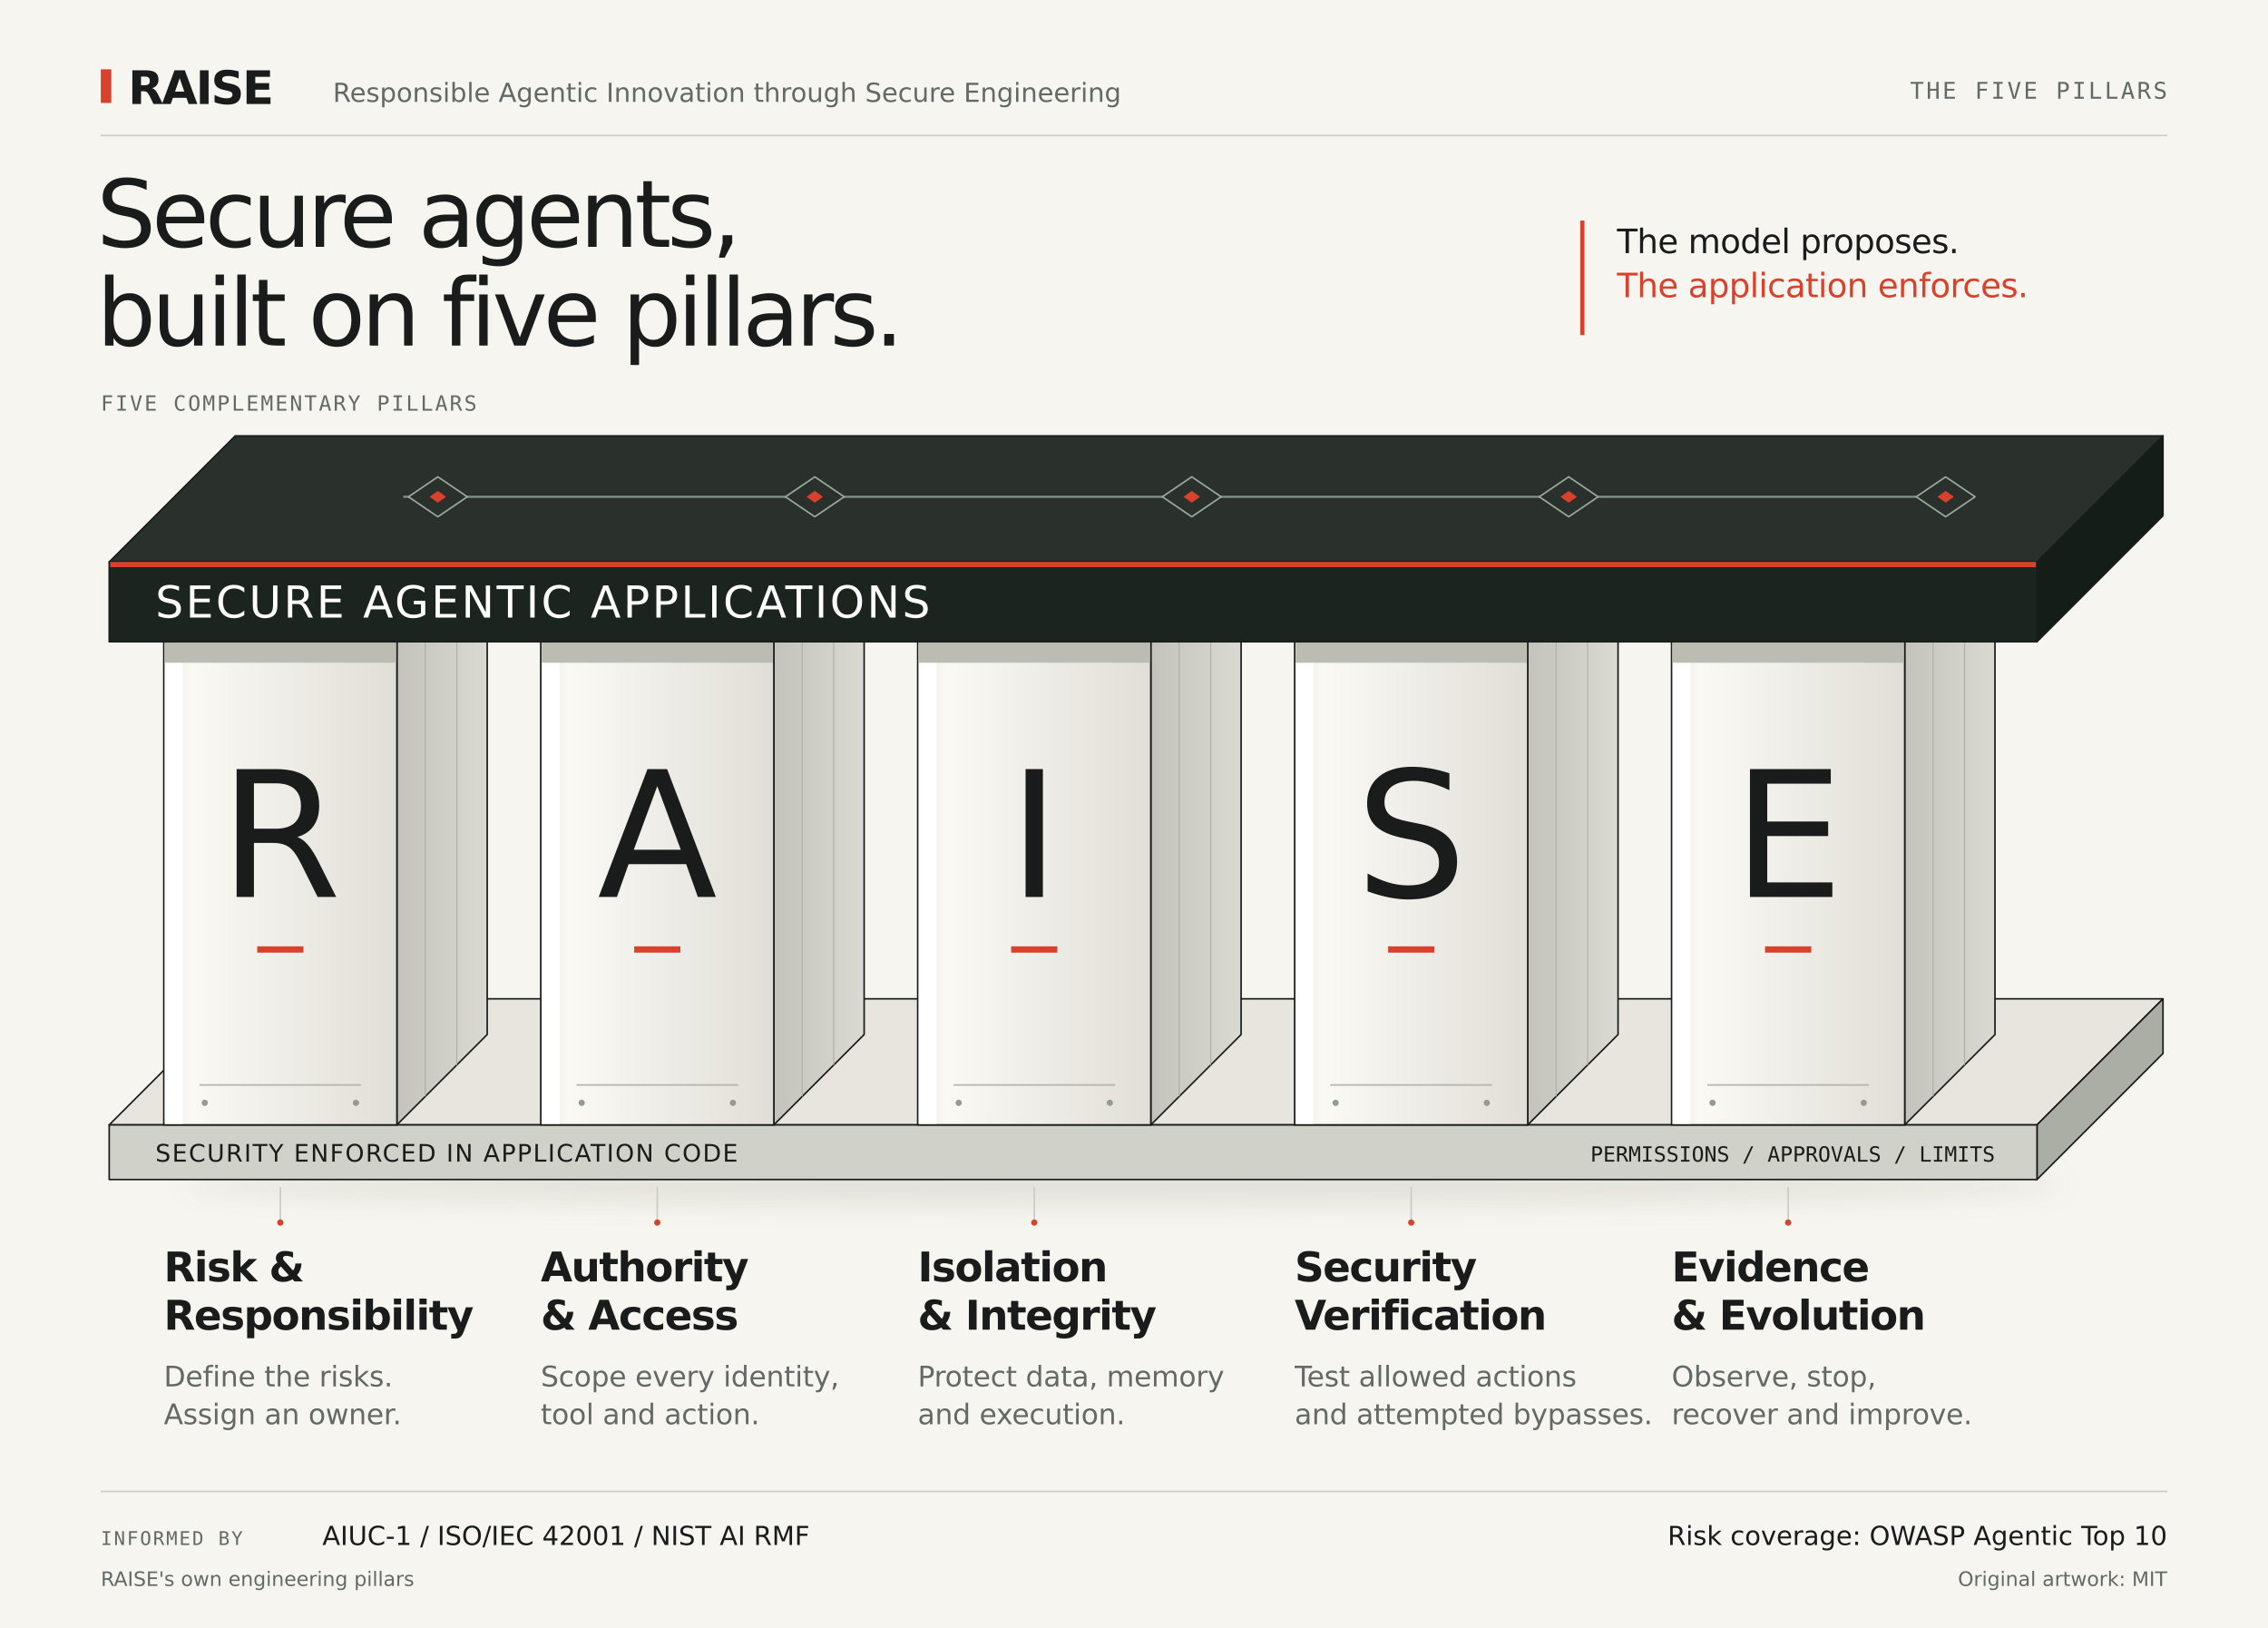
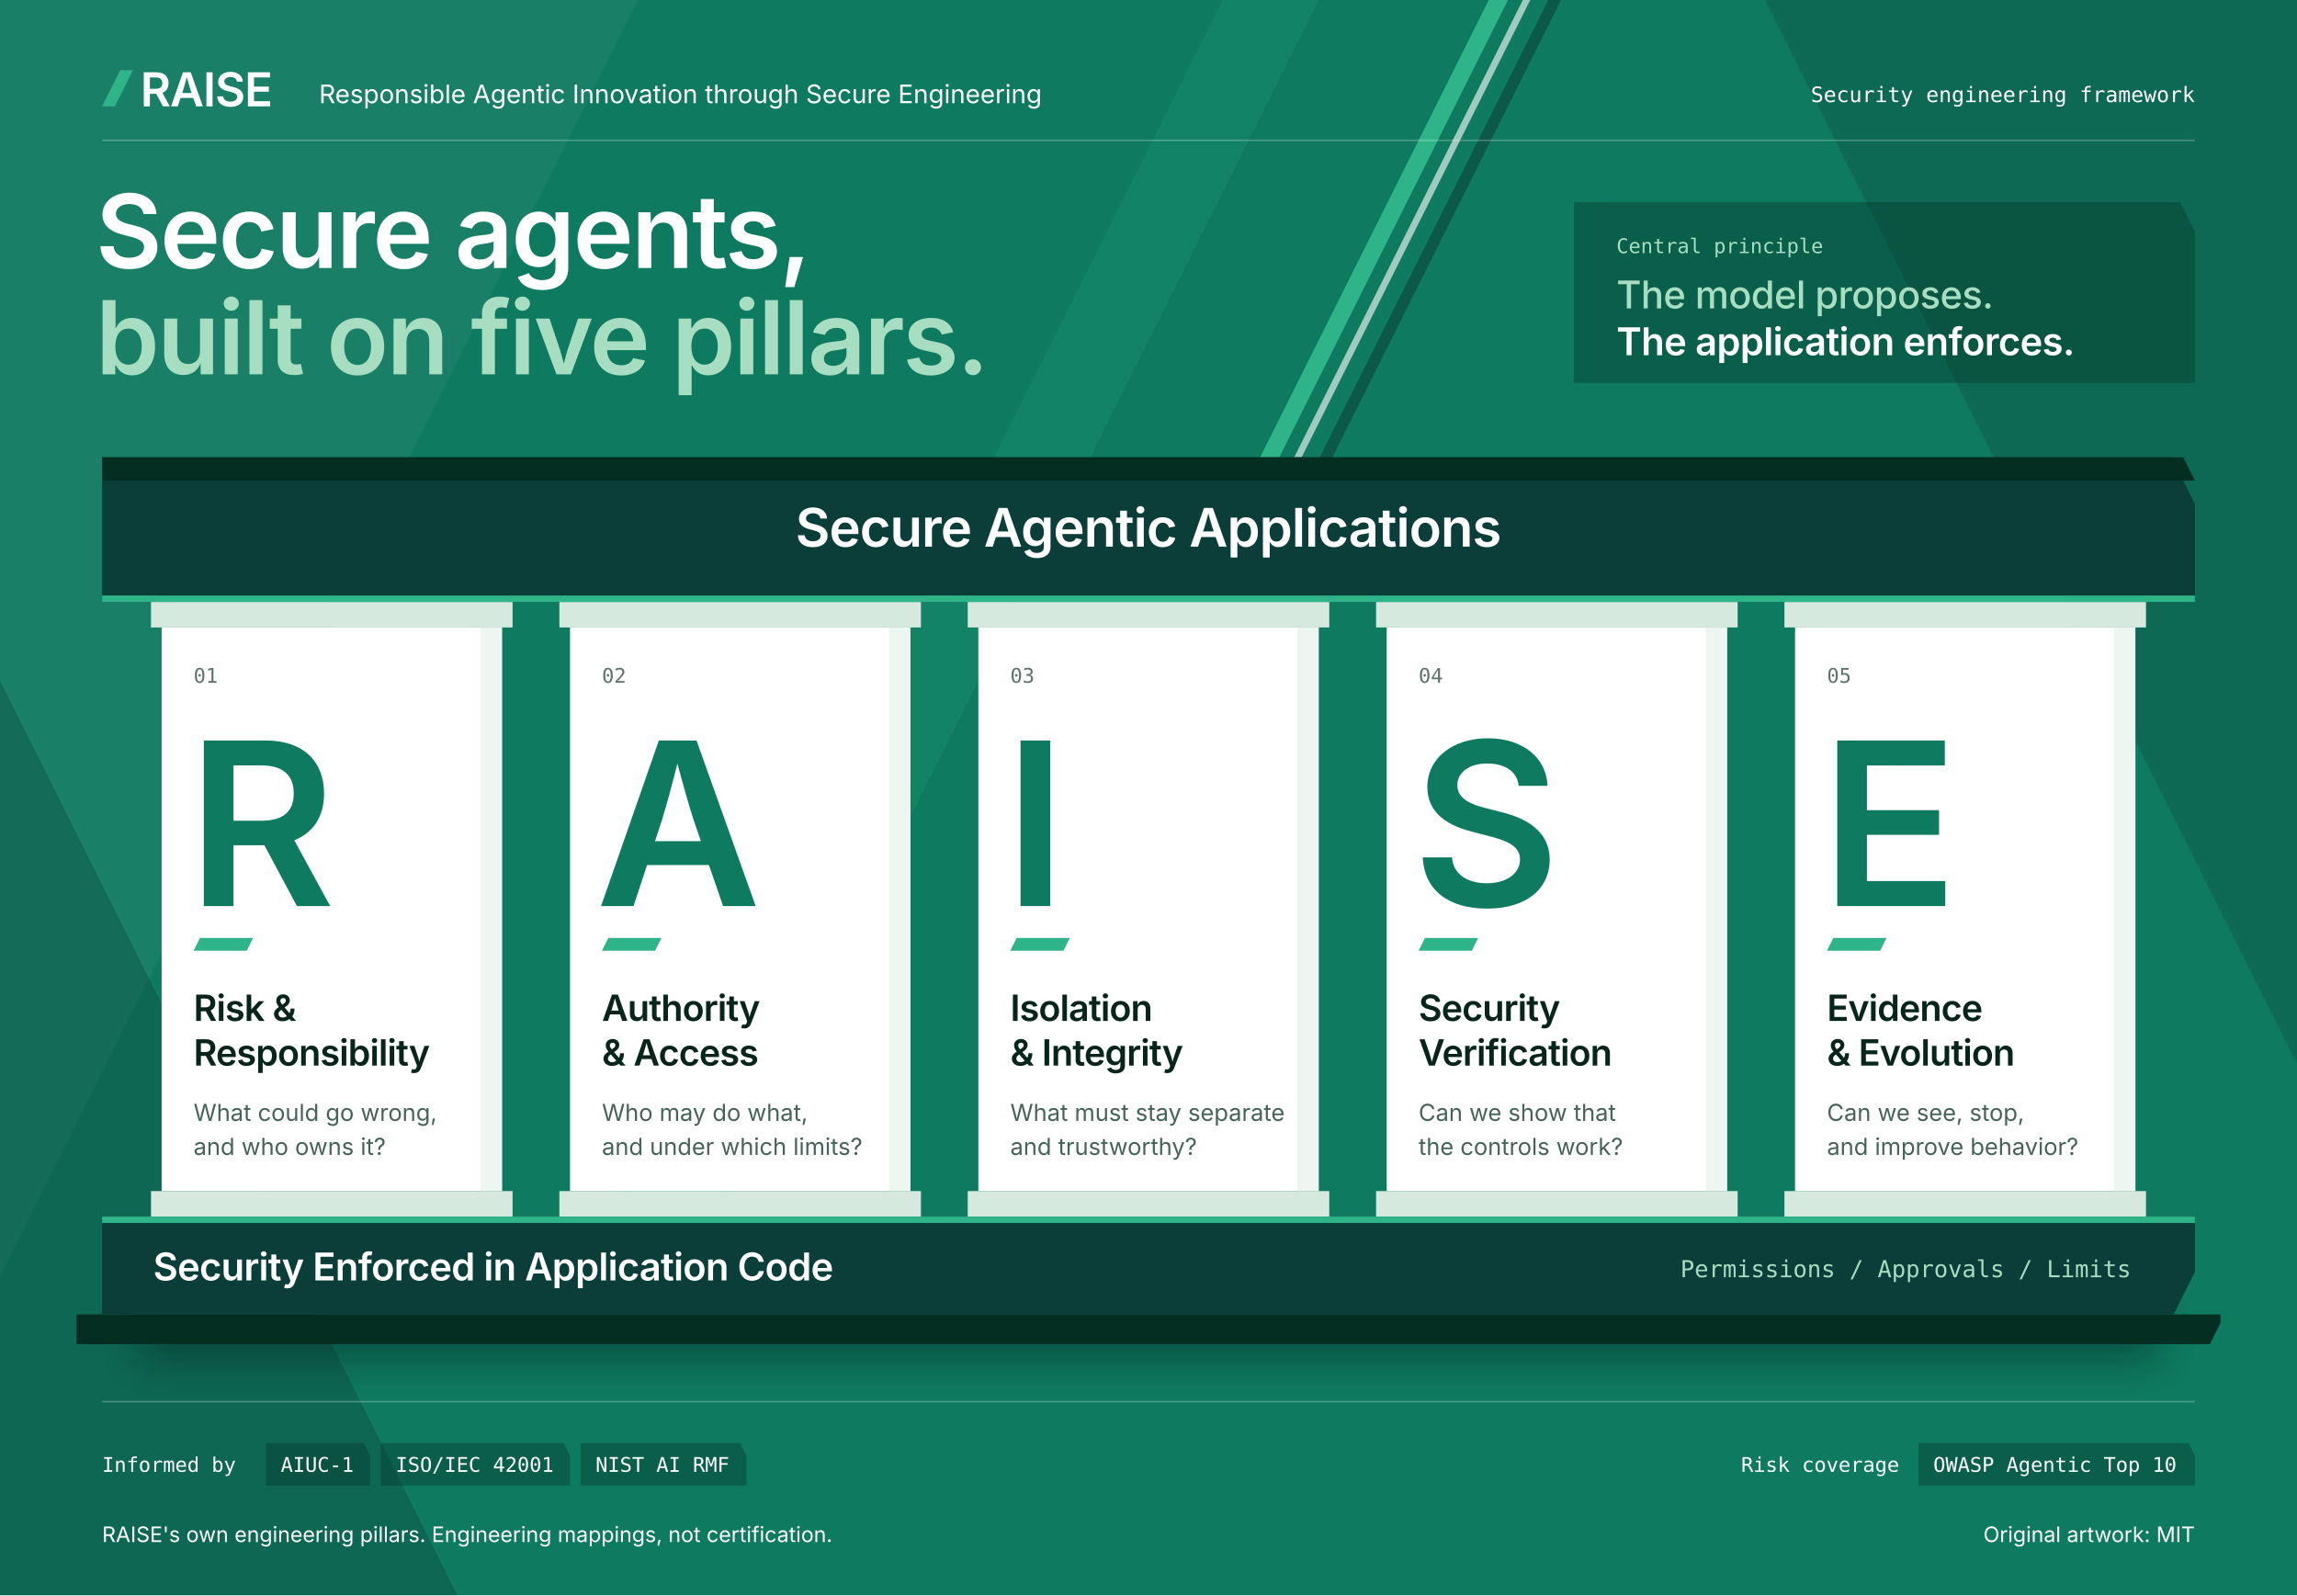
- <svg xmlns="http://www.w3.org/2000/svg" width="2160" height="1550" viewBox="0 0 2160 1550" role="img" aria-labelledby="title description">
+ <svg xmlns="http://www.w3.org/2000/svg" width="2160" height="1500" viewBox="0 0 2160 1500" role="img" aria-labelledby="title description">
  <defs>
-     <marker id="arrow" markerWidth="10" markerHeight="10" refX="8" refY="5" orient="auto">
-       <path d="M 1 1 L 8 5 L 1 9" fill="none" stroke="#191C1B" stroke-width="1.25" />
-     </marker>
-     <linearGradient id="pillarFace" x1="0" y1="0" x2="1" y2="0">
-       <stop offset="0" stop-color="#EAE8E2" />
-       <stop offset="0.12" stop-color="#FAF9F4" />
-       <stop offset="1" stop-color="#E1DED7" />
-     </linearGradient>
-     <linearGradient id="pillarSide" x1="0" y1="0" x2="1" y2="0">
-       <stop offset="0" stop-color="#C3C3BB" />
-       <stop offset="1" stop-color="#DADAD3" />
-     </linearGradient>
-     <filter id="shadow" x="-10%" y="-100%" width="120%" height="300%">
-       <feGaussianBlur stdDeviation="13" />
+     <filter id="plate" x="-5%" y="-100%" width="110%" height="300%">
+       <feGaussianBlur stdDeviation="18" />
    </filter>
  </defs>
-   <rect width="2160" height="1550" fill="#F7F5EF" />
-   <g font-family="Geist, DejaVu Sans, sans-serif">
-     <rect x="96" y="66" width="10" height="32" fill="#D8422C" />
-     <text x="122" y="99" font-size="44" font-weight="600" fill="#191C1B" letter-spacing="-1.8">RAISE</text>
-     <text x="317" y="97" font-size="25" font-weight="400" fill="#636964">Responsible Agentic Innovation through Secure Engineering</text>
-     <text x="2064" y="94" font-size="22" font-weight="400" fill="#636964" letter-spacing="2.2" text-anchor="end" font-family="DejaVu Sans Mono, monospace">THE FIVE PILLARS</text>
-     <path d="M 96 129 L 2064 129" fill="none" stroke="#C9CDC6" stroke-width="1.5" />
-     <text x="92" y="235" font-size="89" font-weight="500" fill="#191C1B" letter-spacing="-4">Secure agents,</text>
-     <text x="92" y="329" font-size="89" font-weight="500" fill="#191C1B" letter-spacing="-4">built on five pillars.</text>
-     <rect x="1505" y="210" width="4" height="109" fill="#D8422C" />
-     <text x="1540" y="241" font-size="32" font-weight="500" fill="#191C1B" letter-spacing="-0.5">The model proposes.</text>
-     <text x="1540" y="283" font-size="32" font-weight="500" fill="#D8422C" letter-spacing="-0.5">The application enforces.</text>
-     <text x="96" y="391" font-size="20" font-weight="400" fill="#636964" letter-spacing="1.8" font-family="DejaVu Sans Mono, monospace">FIVE COMPLEMENTARY PILLARS</text>
-     <ellipse cx="1070" cy="1128" rx="898" ry="17" fill="#2D352C" opacity="0.12" filter="url(#shadow)" />
-     <polygon points="104,1071 1940,1071 2060,951 224,951" fill="#E7E5DD" stroke="#191C1B" stroke-width="1.5" stroke-linejoin="round" />
-     <polygon points="1940,1071 2060,951 2060,1003 1940,1123" fill="#ABAEA5" stroke="#191C1B" stroke-width="1.5" stroke-linejoin="round" />
-     <polygon points="104,1071 1940,1071 1940,1123 104,1123" fill="#D0D1C8" stroke="#191C1B" stroke-width="1.5" stroke-linejoin="round" />
-     <text x="148" y="1106" font-size="23" font-weight="500" fill="#191C1B" letter-spacing="1.3">SECURITY ENFORCED IN APPLICATION CODE</text>
-     <text x="1900" y="1106" font-size="20" font-weight="400" fill="#191C1B" text-anchor="end" font-family="DejaVu Sans Mono, monospace">PERMISSIONS  /  APPROVALS  /  LIMITS</text>
-     <polygon points="378,611 464,525 464,985 378,1071" fill="url(#pillarSide)" stroke="#191C1B" stroke-width="1.5" stroke-linejoin="round" />
-     <rect x="156" y="611" width="222" height="460" fill="url(#pillarFace)" stroke="#191C1B" stroke-width="1.5" />
-     <rect x="157" y="611" width="17" height="459" fill="#FFFFFF" />
-     <rect x="157" y="611" width="220" height="20" fill="#BBBDB3" />
-     <path d="M 405 584 L 405 1044" fill="none" stroke="#AEAEA4" stroke-width="1" />
-     <path d="M 435 554 L 435 1014" fill="none" stroke="#AEAEA4" stroke-width="1" />
-     <text x="267.0" y="854" font-size="167" font-weight="500" fill="#191C1B" letter-spacing="-4" text-anchor="middle">R</text>
-     <rect x="245.0" y="901" width="44" height="6" fill="#D8422C" />
-     <path d="M 190 1033 L 344 1033" fill="none" stroke="#B4B5AA" stroke-width="1.5" />
-     <circle cx="195" cy="1050" r="3" fill="#949C8F" />
-     <circle cx="339" cy="1050" r="3" fill="#949C8F" />
-     <path d="M 267.0 1130 L 267.0 1162" fill="none" stroke="#C9CDC6" stroke-width="1.5" />
-     <circle cx="267.0" cy="1164" r="3" fill="#D8422C" />
-     <text x="156" y="1220" font-size="39" font-weight="600" fill="#191C1B" letter-spacing="-1.2">Risk &amp;</text>
-     <text x="156" y="1266" font-size="39" font-weight="600" fill="#191C1B" letter-spacing="-1.2">Responsibility</text>
-     <text x="156" y="1320" font-size="27" font-weight="400" fill="#636964" letter-spacing="-0.15">Define the risks.</text>
-     <text x="156" y="1356" font-size="27" font-weight="400" fill="#636964" letter-spacing="-0.15">Assign an owner.</text>
-     <polygon points="737,611 823,525 823,985 737,1071" fill="url(#pillarSide)" stroke="#191C1B" stroke-width="1.5" stroke-linejoin="round" />
-     <rect x="515" y="611" width="222" height="460" fill="url(#pillarFace)" stroke="#191C1B" stroke-width="1.5" />
-     <rect x="516" y="611" width="17" height="459" fill="#FFFFFF" />
-     <rect x="516" y="611" width="220" height="20" fill="#BBBDB3" />
-     <path d="M 764 584 L 764 1044" fill="none" stroke="#AEAEA4" stroke-width="1" />
-     <path d="M 794 554 L 794 1014" fill="none" stroke="#AEAEA4" stroke-width="1" />
-     <text x="626.0" y="854" font-size="167" font-weight="500" fill="#191C1B" letter-spacing="-4" text-anchor="middle">A</text>
-     <rect x="604.0" y="901" width="44" height="6" fill="#D8422C" />
-     <path d="M 549 1033 L 703 1033" fill="none" stroke="#B4B5AA" stroke-width="1.5" />
-     <circle cx="554" cy="1050" r="3" fill="#949C8F" />
-     <circle cx="698" cy="1050" r="3" fill="#949C8F" />
-     <path d="M 626.0 1130 L 626.0 1162" fill="none" stroke="#C9CDC6" stroke-width="1.5" />
-     <circle cx="626.0" cy="1164" r="3" fill="#D8422C" />
-     <text x="515" y="1220" font-size="39" font-weight="600" fill="#191C1B" letter-spacing="-1.2">Authority</text>
-     <text x="515" y="1266" font-size="39" font-weight="600" fill="#191C1B" letter-spacing="-1.2">&amp; Access</text>
-     <text x="515" y="1320" font-size="27" font-weight="400" fill="#636964" letter-spacing="-0.15">Scope every identity,</text>
-     <text x="515" y="1356" font-size="27" font-weight="400" fill="#636964" letter-spacing="-0.15">tool and action.</text>
-     <polygon points="1096,611 1182,525 1182,985 1096,1071" fill="url(#pillarSide)" stroke="#191C1B" stroke-width="1.5" stroke-linejoin="round" />
-     <rect x="874" y="611" width="222" height="460" fill="url(#pillarFace)" stroke="#191C1B" stroke-width="1.5" />
-     <rect x="875" y="611" width="17" height="459" fill="#FFFFFF" />
-     <rect x="875" y="611" width="220" height="20" fill="#BBBDB3" />
-     <path d="M 1123 584 L 1123 1044" fill="none" stroke="#AEAEA4" stroke-width="1" />
-     <path d="M 1153 554 L 1153 1014" fill="none" stroke="#AEAEA4" stroke-width="1" />
-     <text x="985.0" y="854" font-size="167" font-weight="500" fill="#191C1B" letter-spacing="-4" text-anchor="middle">I</text>
-     <rect x="963.0" y="901" width="44" height="6" fill="#D8422C" />
-     <path d="M 908 1033 L 1062 1033" fill="none" stroke="#B4B5AA" stroke-width="1.5" />
-     <circle cx="913" cy="1050" r="3" fill="#949C8F" />
-     <circle cx="1057" cy="1050" r="3" fill="#949C8F" />
-     <path d="M 985.0 1130 L 985.0 1162" fill="none" stroke="#C9CDC6" stroke-width="1.5" />
-     <circle cx="985.0" cy="1164" r="3" fill="#D8422C" />
-     <text x="874" y="1220" font-size="39" font-weight="600" fill="#191C1B" letter-spacing="-1.2">Isolation</text>
-     <text x="874" y="1266" font-size="39" font-weight="600" fill="#191C1B" letter-spacing="-1.2">&amp; Integrity</text>
-     <text x="874" y="1320" font-size="27" font-weight="400" fill="#636964" letter-spacing="-0.15">Protect data, memory</text>
-     <text x="874" y="1356" font-size="27" font-weight="400" fill="#636964" letter-spacing="-0.15">and execution.</text>
-     <polygon points="1455,611 1541,525 1541,985 1455,1071" fill="url(#pillarSide)" stroke="#191C1B" stroke-width="1.5" stroke-linejoin="round" />
-     <rect x="1233" y="611" width="222" height="460" fill="url(#pillarFace)" stroke="#191C1B" stroke-width="1.5" />
-     <rect x="1234" y="611" width="17" height="459" fill="#FFFFFF" />
-     <rect x="1234" y="611" width="220" height="20" fill="#BBBDB3" />
-     <path d="M 1482 584 L 1482 1044" fill="none" stroke="#AEAEA4" stroke-width="1" />
-     <path d="M 1512 554 L 1512 1014" fill="none" stroke="#AEAEA4" stroke-width="1" />
-     <text x="1344.0" y="854" font-size="167" font-weight="500" fill="#191C1B" letter-spacing="-4" text-anchor="middle">S</text>
-     <rect x="1322.0" y="901" width="44" height="6" fill="#D8422C" />
-     <path d="M 1267 1033 L 1421 1033" fill="none" stroke="#B4B5AA" stroke-width="1.5" />
-     <circle cx="1272" cy="1050" r="3" fill="#949C8F" />
-     <circle cx="1416" cy="1050" r="3" fill="#949C8F" />
-     <path d="M 1344.0 1130 L 1344.0 1162" fill="none" stroke="#C9CDC6" stroke-width="1.5" />
-     <circle cx="1344.0" cy="1164" r="3" fill="#D8422C" />
-     <text x="1233" y="1220" font-size="39" font-weight="600" fill="#191C1B" letter-spacing="-1.2">Security</text>
-     <text x="1233" y="1266" font-size="39" font-weight="600" fill="#191C1B" letter-spacing="-1.2">Verification</text>
-     <text x="1233" y="1320" font-size="27" font-weight="400" fill="#636964" letter-spacing="-0.15">Test allowed actions</text>
-     <text x="1233" y="1356" font-size="27" font-weight="400" fill="#636964" letter-spacing="-0.15">and attempted bypasses.</text>
-     <polygon points="1814,611 1900,525 1900,985 1814,1071" fill="url(#pillarSide)" stroke="#191C1B" stroke-width="1.5" stroke-linejoin="round" />
-     <rect x="1592" y="611" width="222" height="460" fill="url(#pillarFace)" stroke="#191C1B" stroke-width="1.5" />
-     <rect x="1593" y="611" width="17" height="459" fill="#FFFFFF" />
-     <rect x="1593" y="611" width="220" height="20" fill="#BBBDB3" />
-     <path d="M 1841 584 L 1841 1044" fill="none" stroke="#AEAEA4" stroke-width="1" />
-     <path d="M 1871 554 L 1871 1014" fill="none" stroke="#AEAEA4" stroke-width="1" />
-     <text x="1703.0" y="854" font-size="167" font-weight="500" fill="#191C1B" letter-spacing="-4" text-anchor="middle">E</text>
-     <rect x="1681.0" y="901" width="44" height="6" fill="#D8422C" />
-     <path d="M 1626 1033 L 1780 1033" fill="none" stroke="#B4B5AA" stroke-width="1.5" />
-     <circle cx="1631" cy="1050" r="3" fill="#949C8F" />
-     <circle cx="1775" cy="1050" r="3" fill="#949C8F" />
-     <path d="M 1703.0 1130 L 1703.0 1162" fill="none" stroke="#C9CDC6" stroke-width="1.5" />
-     <circle cx="1703.0" cy="1164" r="3" fill="#D8422C" />
-     <text x="1592" y="1220" font-size="39" font-weight="600" fill="#191C1B" letter-spacing="-1.2">Evidence</text>
-     <text x="1592" y="1266" font-size="39" font-weight="600" fill="#191C1B" letter-spacing="-1.2">&amp; Evolution</text>
-     <text x="1592" y="1320" font-size="27" font-weight="400" fill="#636964" letter-spacing="-0.15">Observe, stop,</text>
-     <text x="1592" y="1356" font-size="27" font-weight="400" fill="#636964" letter-spacing="-0.15">recover and improve.</text>
-     <polygon points="104,535 1940,535 2060,415 224,415" fill="#2A302C" stroke="#191C1B" stroke-width="1.5" stroke-linejoin="round" />
-     <polygon points="1940,535 2060,415 2060,491 1940,611" fill="#151D19" stroke="#191C1B" stroke-width="1.5" stroke-linejoin="round" />
-     <polygon points="104,535 1940,535 1940,611 104,611" fill="#1C2420" stroke="#191C1B" stroke-width="1.5" stroke-linejoin="round" />
-     <rect x="105" y="535" width="1834" height="5" fill="#D8422C" />
-     <text x="148" y="588" font-size="42" font-weight="500" fill="#FFFFFF" letter-spacing="2.2">SECURE AGENTIC APPLICATIONS</text>
-     <path d="M 384 473 L 1855 473" fill="none" stroke="#819484" stroke-width="2" />
-     <polygon points="389,473 417,454 445,473 417,492" fill="#2A302C" stroke="#99AA9C" stroke-width="1.5" stroke-linejoin="round" />
-     <polygon points="410,473 417,468 424,473 417,478" fill="#D8422C" stroke="#D8422C" stroke-width="1" stroke-linejoin="round" />
-     <polygon points="748,473 776,454 804,473 776,492" fill="#2A302C" stroke="#99AA9C" stroke-width="1.5" stroke-linejoin="round" />
-     <polygon points="769,473 776,468 783,473 776,478" fill="#D8422C" stroke="#D8422C" stroke-width="1" stroke-linejoin="round" />
-     <polygon points="1107,473 1135,454 1163,473 1135,492" fill="#2A302C" stroke="#99AA9C" stroke-width="1.5" stroke-linejoin="round" />
-     <polygon points="1128,473 1135,468 1142,473 1135,478" fill="#D8422C" stroke="#D8422C" stroke-width="1" stroke-linejoin="round" />
-     <polygon points="1466,473 1494,454 1522,473 1494,492" fill="#2A302C" stroke="#99AA9C" stroke-width="1.5" stroke-linejoin="round" />
-     <polygon points="1487,473 1494,468 1501,473 1494,478" fill="#D8422C" stroke="#D8422C" stroke-width="1" stroke-linejoin="round" />
-     <polygon points="1825,473 1853,454 1881,473 1853,492" fill="#2A302C" stroke="#99AA9C" stroke-width="1.5" stroke-linejoin="round" />
-     <polygon points="1846,473 1853,468 1860,473 1853,478" fill="#D8422C" stroke="#D8422C" stroke-width="1" stroke-linejoin="round" />
-     <path d="M 96 1420 L 2064 1420" fill="none" stroke="#C9CDC6" stroke-width="1.5" />
-     <text x="96" y="1471" font-size="18" font-weight="400" fill="#636964" letter-spacing="1.6" font-family="DejaVu Sans Mono, monospace">INFORMED BY</text>
-     <text x="307" y="1471" font-size="25" font-weight="500" fill="#191C1B">AIUC-1  /  ISO/IEC 42001  /  NIST AI RMF</text>
-     <text x="2064" y="1471" font-size="25" font-weight="500" fill="#191C1B" text-anchor="end">Risk coverage: OWASP Agentic Top 10</text>
-     <text x="96" y="1510" font-size="19" font-weight="400" fill="#636964">RAISE's own engineering pillars</text>
-     <text x="2064" y="1510" font-size="19" font-weight="400" fill="#636964" text-anchor="end">Original artwork: MIT</text>
+   <g font-family="Geist, Inter, 'Helvetica Neue', Arial, sans-serif">
+     <rect width="2160" height="1500" fill="#0E7A5F" />
+     <path fill="#FFFFFF" opacity=".05" d="M0 0H600L0 1200Z" />
+     <path fill="#0B3E38" opacity=".32" d="M0 640 430 1500H0Z" />
+     <path fill="#2FB48A" opacity=".16" d="M1150 0H1240L640 1200H550Z" />
+     <path fill="#0B3E38" opacity=".30" d="M1660 0H2160V1000Z" />
+     <path fill="#2FB48A" d="M1400 0h18L1158 520h-18Z" />
+     <path fill="#FFFFFF" opacity=".6" d="M1432 0h7L1179 520h-7Z" />
+     <path fill="#0B3E38" opacity=".55" d="M1456 0h12L1208 520h-12Z" />
+     <polygon points="113.0,66 125.0,66 108,100 96,100" fill="#2FB48A" />
+     <text x="132" y="100" font-size="44" font-weight="600" fill="#FFFFFF" letter-spacing="-0.9">RAISE</text>
+     <text x="300" y="97" font-size="24" font-weight="400" fill="#FFFFFF">Responsible Agentic Innovation through Secure Engineering</text>
+     <text x="2064" y="96" font-size="20" font-weight="500" fill="#FFFFFF" text-anchor="end" font-family="'IBM Plex Mono', 'DejaVu Sans Mono', ui-monospace, monospace">Security engineering framework</text>
+     <path d="M96 132H2064" stroke="#FFFFFF" stroke-opacity=".24" stroke-width="1.5" />
+     <text x="90" y="252" font-size="96" font-weight="600" fill="#FFFFFF" letter-spacing="-1.9">Secure agents,</text>
+     <text x="90" y="352" font-size="96" font-weight="600" fill="#A7DDC0" letter-spacing="-1.9">built on five pillars.</text>
+     <polygon points="1480,190 2050,190 2064,218 2064,360 1480,360" fill="#052E22" fill-opacity=".34" />
+     <text x="1520" y="238" font-size="19" font-weight="500" fill="#A7DDC0" font-family="'IBM Plex Mono', 'DejaVu Sans Mono', ui-monospace, monospace">Central principle</text>
+     <text x="1520" y="290" font-size="36" font-weight="500" fill="#A7DDC0" letter-spacing="-0.5">The model proposes.</text>
+     <text x="1520" y="334" font-size="36" font-weight="600" fill="#FFFFFF" letter-spacing="-0.5">The application enforces.</text>
+     <rect x="130" y="1238" width="1900" height="40" fill="#021C14" opacity=".45" filter="url(#plate)" />
+     <g>
+       <rect x="142" y="566" width="340" height="24" fill="#D5E9DF" />
+       <rect x="152" y="590" width="320" height="530" fill="#FFFFFF" />
+       <rect x="452" y="590" width="20" height="530" fill="#EEF6F1" />
+       <rect x="142" y="1120" width="340" height="24" fill="#D5E9DF" />
+       <text x="182" y="642" font-size="19" font-weight="500" fill="#5C7469" font-family="'IBM Plex Mono', 'DejaVu Sans Mono', ui-monospace, monospace">01</text>
+       <text x="176" y="852" font-size="214" font-weight="600" fill="#0E7A5F" letter-spacing="-4">R</text>
+       <polygon points="188.0,882 238.0,882 232,894 182,894" fill="#2FB48A" />
+       <text x="182" y="960" font-size="34" font-weight="600" fill="#08251C" letter-spacing="-0.7">Risk &amp;</text>
+       <text x="182" y="1002" font-size="34" font-weight="600" fill="#08251C" letter-spacing="-0.7">Responsibility</text>
+       <text x="182" y="1054" font-size="22" font-weight="400" fill="#466358">What could go wrong,</text>
+       <text x="182" y="1086" font-size="22" font-weight="400" fill="#466358">and who owns it?</text>
+     </g>
+     <g>
+       <rect x="526" y="566" width="340" height="24" fill="#D5E9DF" />
+       <rect x="536" y="590" width="320" height="530" fill="#FFFFFF" />
+       <rect x="836" y="590" width="20" height="530" fill="#EEF6F1" />
+       <rect x="526" y="1120" width="340" height="24" fill="#D5E9DF" />
+       <text x="566" y="642" font-size="19" font-weight="500" fill="#5C7469" font-family="'IBM Plex Mono', 'DejaVu Sans Mono', ui-monospace, monospace">02</text>
+       <text x="560" y="852" font-size="214" font-weight="600" fill="#0E7A5F" letter-spacing="-4">A</text>
+       <polygon points="572.0,882 622.0,882 616,894 566,894" fill="#2FB48A" />
+       <text x="566" y="960" font-size="34" font-weight="600" fill="#08251C" letter-spacing="-0.7">Authority</text>
+       <text x="566" y="1002" font-size="34" font-weight="600" fill="#08251C" letter-spacing="-0.7">&amp; Access</text>
+       <text x="566" y="1054" font-size="22" font-weight="400" fill="#466358">Who may do what,</text>
+       <text x="566" y="1086" font-size="22" font-weight="400" fill="#466358">and under which limits?</text>
+     </g>
+     <g>
+       <rect x="910" y="566" width="340" height="24" fill="#D5E9DF" />
+       <rect x="920" y="590" width="320" height="530" fill="#FFFFFF" />
+       <rect x="1220" y="590" width="20" height="530" fill="#EEF6F1" />
+       <rect x="910" y="1120" width="340" height="24" fill="#D5E9DF" />
+       <text x="950" y="642" font-size="19" font-weight="500" fill="#5C7469" font-family="'IBM Plex Mono', 'DejaVu Sans Mono', ui-monospace, monospace">03</text>
+       <text x="944" y="852" font-size="214" font-weight="600" fill="#0E7A5F" letter-spacing="-4">I</text>
+       <polygon points="956.0,882 1006.0,882 1000,894 950,894" fill="#2FB48A" />
+       <text x="950" y="960" font-size="34" font-weight="600" fill="#08251C" letter-spacing="-0.7">Isolation</text>
+       <text x="950" y="1002" font-size="34" font-weight="600" fill="#08251C" letter-spacing="-0.7">&amp; Integrity</text>
+       <text x="950" y="1054" font-size="22" font-weight="400" fill="#466358">What must stay separate</text>
+       <text x="950" y="1086" font-size="22" font-weight="400" fill="#466358">and trustworthy?</text>
+     </g>
+     <g>
+       <rect x="1294" y="566" width="340" height="24" fill="#D5E9DF" />
+       <rect x="1304" y="590" width="320" height="530" fill="#FFFFFF" />
+       <rect x="1604" y="590" width="20" height="530" fill="#EEF6F1" />
+       <rect x="1294" y="1120" width="340" height="24" fill="#D5E9DF" />
+       <text x="1334" y="642" font-size="19" font-weight="500" fill="#5C7469" font-family="'IBM Plex Mono', 'DejaVu Sans Mono', ui-monospace, monospace">04</text>
+       <text x="1328" y="852" font-size="214" font-weight="600" fill="#0E7A5F" letter-spacing="-4">S</text>
+       <polygon points="1340.0,882 1390.0,882 1384,894 1334,894" fill="#2FB48A" />
+       <text x="1334" y="960" font-size="34" font-weight="600" fill="#08251C" letter-spacing="-0.7">Security</text>
+       <text x="1334" y="1002" font-size="34" font-weight="600" fill="#08251C" letter-spacing="-0.7">Verification</text>
+       <text x="1334" y="1054" font-size="22" font-weight="400" fill="#466358">Can we show that</text>
+       <text x="1334" y="1086" font-size="22" font-weight="400" fill="#466358">the controls work?</text>
+     </g>
+     <g>
+       <rect x="1678" y="566" width="340" height="24" fill="#D5E9DF" />
+       <rect x="1688" y="590" width="320" height="530" fill="#FFFFFF" />
+       <rect x="1988" y="590" width="20" height="530" fill="#EEF6F1" />
+       <rect x="1678" y="1120" width="340" height="24" fill="#D5E9DF" />
+       <text x="1718" y="642" font-size="19" font-weight="500" fill="#5C7469" font-family="'IBM Plex Mono', 'DejaVu Sans Mono', ui-monospace, monospace">05</text>
+       <text x="1712" y="852" font-size="214" font-weight="600" fill="#0E7A5F" letter-spacing="-4">E</text>
+       <polygon points="1724.0,882 1774.0,882 1768,894 1718,894" fill="#2FB48A" />
+       <text x="1718" y="960" font-size="34" font-weight="600" fill="#08251C" letter-spacing="-0.7">Evidence</text>
+       <text x="1718" y="1002" font-size="34" font-weight="600" fill="#08251C" letter-spacing="-0.7">&amp; Evolution</text>
+       <text x="1718" y="1054" font-size="22" font-weight="400" fill="#466358">Can we see, stop,</text>
+       <text x="1718" y="1086" font-size="22" font-weight="400" fill="#466358">and improve behavior?</text>
+     </g>
+     <polygon points="96,430 2042,430 2064,474 2064,566 96,566" fill="#0B3E38" />
+     <polygon points="96,430 2053,430 2064,452 2064,452 96,452" fill="#052E22" />
+     <rect x="96" y="560" width="1968" height="6" fill="#2FB48A" />
+     <text x="1080" y="514" font-size="50" font-weight="600" fill="#FFFFFF" text-anchor="middle" letter-spacing="-0.8">Secure Agentic Applications</text>
+     <polygon points="72,1236 2088,1236 2088,1244 2078,1264 72,1264" fill="#052E22" />
+     <polygon points="96,1144 2064,1144 2064,1196 2044,1236 96,1236" fill="#0B3E38" />
+     <rect x="96" y="1144" width="1968" height="6" fill="#2FB48A" />
+     <text x="144" y="1204" font-size="36" font-weight="600" fill="#FFFFFF" letter-spacing="-0.6">Security Enforced in Application Code</text>
+     <text x="2004" y="1201" font-size="22" font-weight="500" fill="#A7DDC0" text-anchor="end" font-family="'IBM Plex Mono', 'DejaVu Sans Mono', ui-monospace, monospace">Permissions / Approvals / Limits</text>
+     <path d="M96 1318H2064" stroke="#FFFFFF" stroke-opacity=".24" stroke-width="1.5" />
+     <text x="96" y="1384" font-size="19" font-weight="500" fill="#FFFFFF" font-family="'IBM Plex Mono', 'DejaVu Sans Mono', ui-monospace, monospace">Informed by</text>
+     <polygon points="250,1357 342,1357 348,1369 348,1397 250,1397" fill="#052E22" fill-opacity=".34" />
+     <text x="264" y="1384" font-size="19" font-weight="500" fill="#FFFFFF" font-family="'IBM Plex Mono', 'DejaVu Sans Mono', ui-monospace, monospace">AIUC-1</text>
+     <polygon points="358,1357 530,1357 536,1369 536,1397 358,1397" fill="#052E22" fill-opacity=".34" />
+     <text x="372" y="1384" font-size="19" font-weight="500" fill="#FFFFFF" font-family="'IBM Plex Mono', 'DejaVu Sans Mono', ui-monospace, monospace">ISO/IEC 42001</text>
+     <polygon points="546,1357 696,1357 702,1369 702,1397 546,1397" fill="#052E22" fill-opacity=".34" />
+     <text x="560" y="1384" font-size="19" font-weight="500" fill="#FFFFFF" font-family="'IBM Plex Mono', 'DejaVu Sans Mono', ui-monospace, monospace">NIST AI RMF</text>
+     <polygon points="1804,1357 2058,1357 2064,1369 2064,1397 1804,1397" fill="#052E22" fill-opacity=".34" />
+     <text x="1818" y="1384" font-size="19" font-weight="500" fill="#FFFFFF" font-family="'IBM Plex Mono', 'DejaVu Sans Mono', ui-monospace, monospace">OWASP Agentic Top 10</text>
+     <text x="1786" y="1384" font-size="19" font-weight="500" fill="#FFFFFF" text-anchor="end" font-family="'IBM Plex Mono', 'DejaVu Sans Mono', ui-monospace, monospace">Risk coverage</text>
+     <text x="96" y="1450" font-size="20" font-weight="400" fill="#FFFFFF">RAISE's own engineering pillars. Engineering mappings, not certification.</text>
+     <text x="2064" y="1450" font-size="20" font-weight="400" fill="#FFFFFF" text-anchor="end">Original artwork: MIT</text>
  </g>
</svg>
